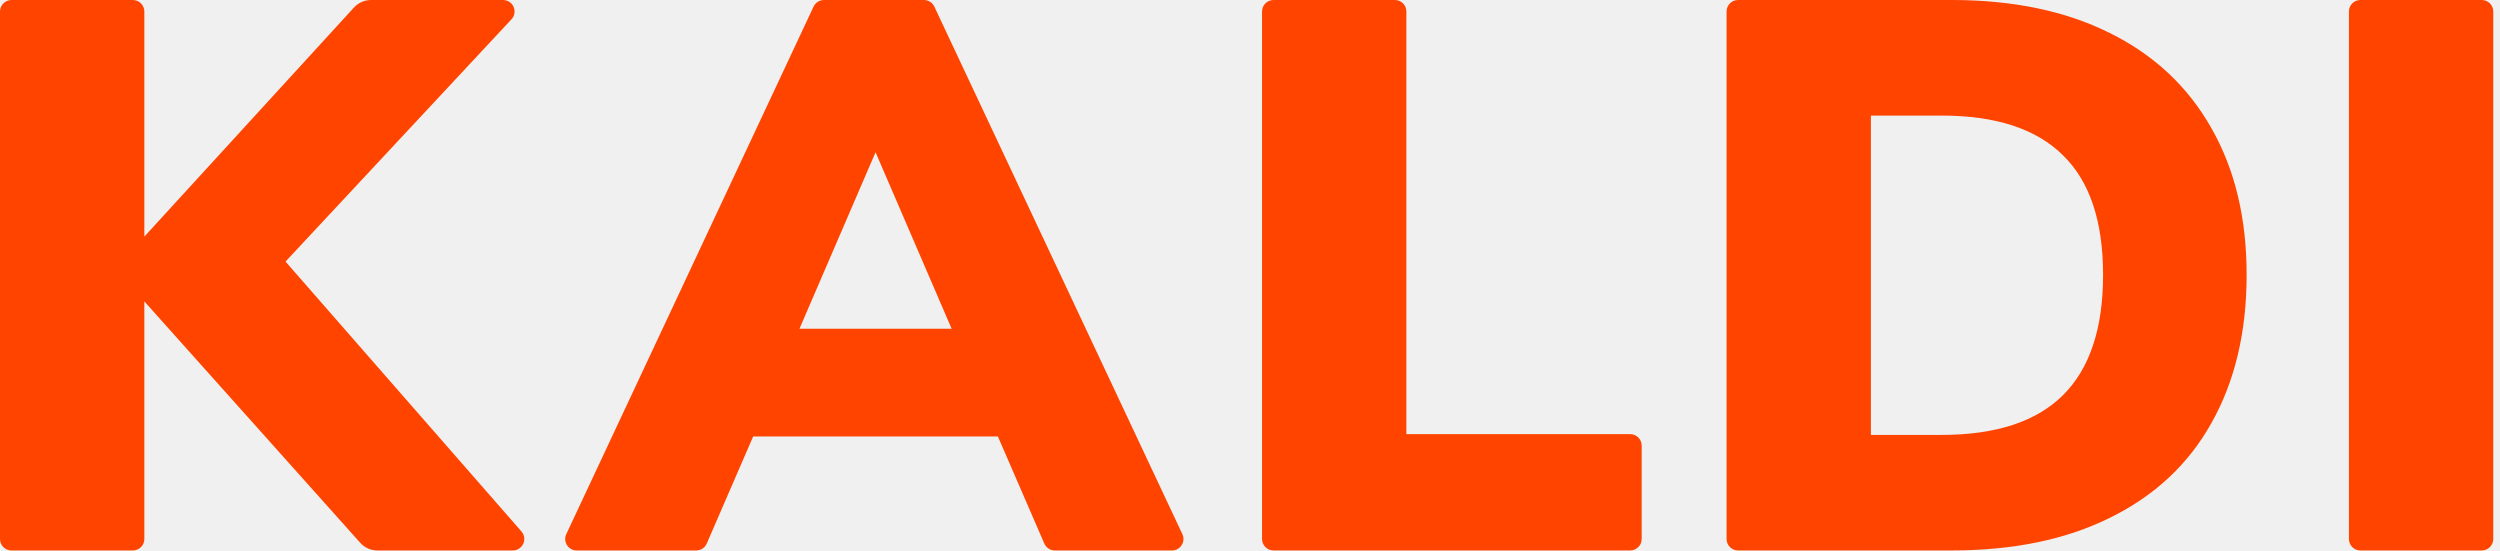
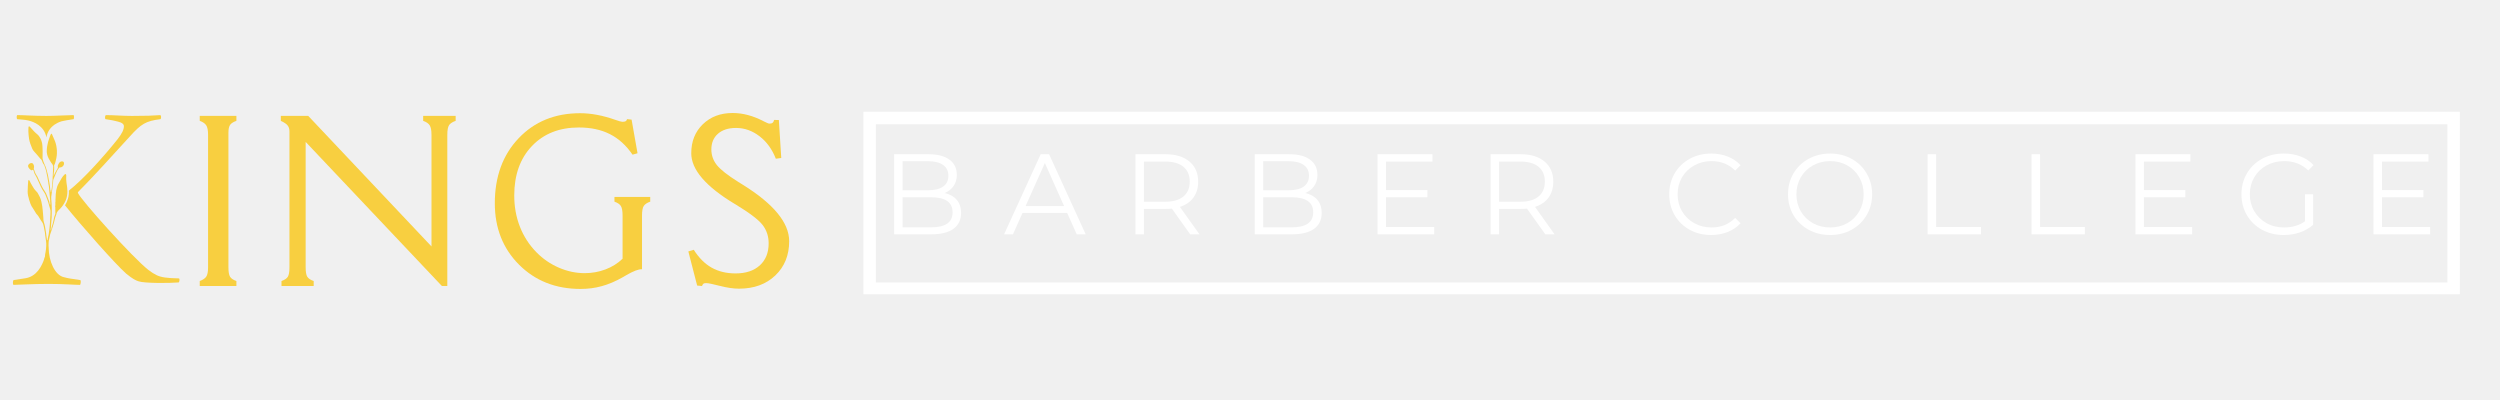
- <svg xmlns="http://www.w3.org/2000/svg" xmlns:xlink="http://www.w3.org/1999/xlink" viewBox="0 0 109 24">
-   <g transform="translate(-1470)">
-     <g style="mix-blend-mode:normal" transform="translate(1470)" fill="#f40">
-       <use xlink:href="#b" style="mix-blend-mode:normal" />
-       <use xlink:href="#c" style="mix-blend-mode:normal" />
-       <use xlink:href="#d" style="mix-blend-mode:normal" />
-       <use xlink:href="#e" style="mix-blend-mode:normal" />
-       <use xlink:href="#f" style="mix-blend-mode:normal" />
+ <svg xmlns="http://www.w3.org/2000/svg" width="1000" zoomAndPan="magnify" viewBox="0 0 750 120" height="160" preserveAspectRatio="xMidYMid meet" version="1.0">
+   <defs>
+     <g />
+     <clipPath id="66efaa8ced">
+       <path d="M 5 34.531 L 23 34.531 L 23 42 L 5 42 Z M 5 34.531 " clip-rule="nonzero" />
+     </clipPath>
+     <clipPath id="457e5fed31">
+       <path d="M 19 34.531 L 54 34.531 L 54 85 L 19 85 Z M 19 34.531 " clip-rule="nonzero" />
+     </clipPath>
+     <clipPath id="45574de905">
+       <path d="M 3.75 71 L 25 71 L 25 85.531 L 3.75 85.531 Z M 3.75 71 " clip-rule="nonzero" />
+     </clipPath>
+     <clipPath id="909dab4057">
+       <path d="M 259.016 33.523 L 737.961 33.523 L 737.961 88.273 L 259.016 88.273 Z M 259.016 33.523 " clip-rule="nonzero" />
+     </clipPath>
+   </defs>
+   <g clip-path="url(#66efaa8ced)">
+     <path fill="#f8cf40" d="M 18.434 36.398 C 18.922 36.242 20.945 35.91 22.082 35.75 C 22.246 35.508 22.246 34.695 22.082 34.531 C 20.301 34.531 16.812 34.777 13.973 34.777 C 10.078 34.777 7.078 34.531 5.133 34.531 C 4.969 34.777 4.969 35.508 5.133 35.75 C 5.941 35.832 7.566 35.91 8.539 36.156 C 10.117 36.535 13.262 37.727 13.93 41.242 C 14.105 39.926 14.973 37.504 18.434 36.398 Z M 18.434 36.398 " fill-opacity="1" fill-rule="nonzero" />
+   </g>
+   <g clip-path="url(#457e5fed31)">
+     <path fill="#f8cf40" d="M 53.715 83.523 C 49.902 83.441 48.359 83.195 46.984 82.547 C 46.172 82.145 45.523 81.738 44.551 81.008 C 39.848 77.355 24.355 60.082 23.379 57.891 L 23.379 57.648 C 27.762 53.27 33.68 46.699 38.871 41.023 C 42.359 37.129 43.738 36.316 48.117 35.75 C 48.441 35.508 48.359 34.695 48.117 34.535 C 45.848 34.695 43.82 34.777 39.602 34.777 C 36.602 34.777 34.25 34.531 31.734 34.531 C 31.492 34.695 31.41 35.586 31.652 35.75 C 33.438 35.992 34.41 36.238 35.383 36.48 C 36.684 36.805 37.168 37.289 37.168 37.859 C 37.168 38.832 36.684 39.965 35.223 41.832 C 31.004 47.121 24.875 53.902 20.656 57.184 C 20.781 58.887 20.223 60.379 19.508 61.605 C 24.43 67.734 34.598 79.215 37.816 82.059 C 39.766 83.684 40.82 84.168 41.629 84.41 C 43.332 84.98 50.551 84.98 53.551 84.734 C 53.875 84.656 53.957 83.602 53.715 83.523 Z M 53.715 83.523 " fill-opacity="1" fill-rule="nonzero" />
+   </g>
+   <g clip-path="url(#45574de905)">
+     <path fill="#f8cf40" d="M 24.09 84.023 C 21.598 83.641 20.543 83.543 19.199 83.16 C 16.449 82.594 14.605 78.285 14.598 74.238 C 14.598 74.238 14.527 72.094 14.312 71.945 C 14.297 72.082 14.055 82.254 7.793 83.449 L 4.055 84.023 C 3.863 84.215 3.766 85.27 4.055 85.461 C 5.203 85.461 9.613 85.172 14.598 85.172 C 19.105 85.172 22.461 85.461 23.992 85.461 C 24.184 85.367 24.375 84.215 24.09 84.023 Z M 24.09 84.023 " fill-opacity="1" fill-rule="nonzero" />
+   </g>
+   <path fill="#f8cf40" d="M 20.145 56.145 C 20.094 55.738 20.023 55.336 19.961 54.93 C 19.859 54.223 19.82 53.508 19.867 52.793 C 19.875 52.633 19.895 52.473 19.809 52.324 C 19.754 52.23 19.625 52.184 19.531 52.242 C 19.473 52.277 19.414 52.32 19.363 52.371 C 19.039 52.68 18.746 53.012 18.523 53.406 C 18.219 53.949 17.91 54.492 17.594 55.031 C 17.219 55.668 17 56.355 16.867 57.082 C 16.715 57.914 16.703 58.75 16.664 59.586 C 16.66 59.691 16.645 59.797 16.637 59.902 C 16.621 60.152 16.711 60.41 16.602 60.652 C 16.629 61.137 16.613 61.613 16.543 62.09 C 16.598 62.137 16.609 62.191 16.59 62.258 C 16.594 62.863 16.594 63.465 16.605 64.07 C 16.609 64.184 16.57 64.281 16.527 64.375 C 16.234 64.996 16.145 65.672 16 66.328 C 15.859 66.973 15.695 67.605 15.465 68.223 C 15.465 68.504 15.379 68.762 15.254 69.102 C 15.148 68.738 15.242 68.477 15.281 68.215 C 15.309 67.789 15.316 67.359 15.363 66.938 C 15.496 65.84 15.535 64.734 15.539 63.629 C 15.539 62.812 15.547 61.992 15.488 61.172 C 15.453 60.656 15.43 60.141 15.375 59.629 C 15.336 59.266 15.391 58.914 15.438 58.562 C 15.531 57.855 15.613 57.148 15.723 56.449 C 15.852 55.621 15.922 54.793 15.98 53.965 C 15.98 53.965 15.98 53.965 15.98 53.969 C 16.227 53.375 16.516 52.617 16.766 52.027 C 17.008 51.445 17.27 50.867 17.703 50.387 C 17.785 50.289 17.844 50.215 17.984 50.223 C 18.336 50.25 18.621 50.09 18.855 49.855 C 19.121 49.59 19.262 49.266 19.191 48.879 C 19.137 48.598 19 48.457 18.715 48.422 C 18.273 48.363 17.957 48.586 17.711 48.922 C 17.602 49.07 17.52 49.246 17.441 49.418 C 17.348 49.621 17.273 49.828 17.359 50.062 C 17.422 50.219 17.359 50.355 17.281 50.496 C 17 50.984 16.73 51.48 16.453 51.977 C 16.445 52.082 16.402 52.176 16.332 52.258 C 16.254 52.449 16.172 52.637 16.09 52.828 C 16.082 52.852 16.074 52.871 16.066 52.895 C 16.098 52.5 16.129 52.109 16.16 51.715 C 16.168 51.645 16.188 51.574 16.203 51.508 C 16.211 51.398 16.219 51.293 16.227 51.188 C 16.234 50.969 16.242 50.758 16.254 50.543 C 16.238 50.484 16.242 50.055 16.234 49.582 C 16.258 49.531 16.285 49.484 16.309 49.438 C 16.379 49.297 16.453 49.176 16.508 49.027 C 16.602 48.754 16.66 48.469 16.73 48.191 C 16.734 48.168 16.742 48.141 16.75 48.117 C 17.008 47.18 17.113 46.195 17.07 45.219 C 17.027 44.246 16.84 43.273 16.504 42.359 C 16.348 41.934 16.168 41.535 15.973 41.133 C 15.867 40.918 15.773 40.703 15.688 40.48 C 15.648 40.379 15.574 40.113 15.441 40.113 C 15.324 40.113 15.215 40.352 15.172 40.43 C 15.035 40.691 14.965 40.98 14.859 41.25 C 14.688 41.684 14.543 42.129 14.422 42.578 C 14.18 43.473 14.039 44.398 14.027 45.328 C 14.016 46.07 14.234 46.797 14.559 47.465 C 14.715 47.781 14.895 48.086 15.086 48.383 C 15.176 48.527 15.258 48.672 15.359 48.809 C 15.48 48.961 15.605 49.113 15.715 49.273 C 15.824 49.438 15.906 49.613 15.961 49.797 C 15.957 49.91 15.953 50.02 15.949 50.133 C 15.891 51.469 15.805 52.805 15.754 54.141 C 15.719 55.047 15.629 55.953 15.48 56.852 C 15.469 56.922 15.438 56.988 15.418 57.055 C 15.406 57.16 15.402 57.266 15.387 57.367 C 15.371 57.473 15.398 57.594 15.266 57.711 C 15.156 57.477 15.18 57.262 15.141 57.062 C 15.086 57.039 15.035 57.008 15.082 56.93 C 15.055 56.219 14.934 55.52 14.812 54.816 C 14.688 54.117 14.555 53.422 14.426 52.723 C 14.398 52.582 14.379 52.441 14.344 52.305 C 14.207 51.789 14.062 51.277 13.93 50.766 C 13.781 50.211 13.566 49.688 13.312 49.176 C 13.059 48.664 12.926 48.109 12.766 47.566 C 12.75 47.504 12.773 47.426 12.777 47.355 C 12.762 47.32 12.762 47.289 12.781 47.254 C 12.746 47.148 12.734 47.039 12.777 46.93 C 12.777 46.82 12.777 46.715 12.777 46.605 C 12.781 46.16 12.781 45.715 12.789 45.273 C 12.789 45.203 12.75 44.145 12.73 43.77 C 12.68 42.75 12.359 41.816 11.789 40.965 C 11.59 40.668 11.352 40.402 11.062 40.188 C 10.613 39.859 10.254 39.441 9.879 39.035 C 9.574 38.711 9.281 38.375 8.977 38.047 C 8.922 37.984 8.84 37.938 8.762 37.898 C 8.715 37.871 8.66 37.887 8.625 37.941 C 8.555 38.051 8.551 38.176 8.539 38.301 C 8.469 38.992 8.512 39.688 8.566 40.379 C 8.602 40.785 8.648 41.191 8.711 41.598 C 8.871 42.668 9.285 43.652 9.691 44.641 C 9.809 44.93 9.996 45.164 10.191 45.391 C 10.797 46.094 11.449 46.758 12.012 47.496 C 12.043 47.539 12.066 47.594 12.109 47.621 C 12.48 47.84 12.59 48.211 12.719 48.586 C 12.812 48.852 12.918 49.121 13.121 49.332 C 13.25 49.465 13.301 49.641 13.363 49.809 C 13.758 50.828 13.992 51.887 14.18 52.961 C 14.289 53.574 14.395 54.191 14.492 54.809 C 14.516 54.945 14.512 55.09 14.52 55.23 C 14.574 55.273 14.586 55.328 14.566 55.391 C 14.676 55.715 14.68 56.055 14.711 56.391 C 14.832 57.59 14.938 58.789 15.043 59.988 C 15.062 60.184 15.055 60.379 15.055 60.574 C 15.07 60.816 15.086 61.059 15.098 61.301 C 15.098 61.348 15.074 61.402 15.012 61.391 C 14.984 61.387 14.949 61.352 14.941 61.32 C 14.883 61.031 14.824 60.742 14.766 60.453 C 14.539 59.855 14.289 59.266 14.086 58.66 C 13.918 58.164 13.691 57.699 13.391 57.285 C 12.828 56.516 12.445 55.652 12.043 54.801 C 11.797 54.289 11.582 53.762 11.344 53.246 C 11.246 53.039 11.148 52.82 11.012 52.641 C 10.566 52.059 10.395 51.363 10.148 50.699 C 10.102 50.566 10.168 50.457 10.188 50.34 C 10.262 49.898 10.184 49.492 9.902 49.129 C 9.77 48.953 9.598 48.895 9.391 48.91 C 9.051 48.938 8.773 49.105 8.574 49.367 C 8.336 49.676 8.418 50.012 8.602 50.316 C 8.785 50.625 9.027 50.887 9.344 51.07 C 9.414 51.074 9.48 51.074 9.551 51.078 C 9.629 51.035 9.707 50.992 9.785 50.949 C 9.875 50.895 9.957 50.902 9.996 51.008 C 10.066 51.188 10.152 51.371 10.188 51.562 C 10.262 51.938 10.434 52.27 10.633 52.586 C 10.918 53.043 11.133 53.531 11.344 54.023 C 11.887 55.301 12.445 56.57 13.25 57.715 C 13.484 58.047 13.66 58.418 13.785 58.816 C 13.984 59.426 14.281 60 14.457 60.621 C 14.668 61.375 14.898 62.125 15.086 62.887 C 15.195 63.32 15.148 63.777 15.133 64.223 C 15.066 65.898 14.977 67.574 14.746 69.238 C 14.645 69.996 14.547 70.762 14.332 71.5 C 14.316 71.637 14.305 71.777 14.281 71.914 C 14.27 71.996 14.25 72.09 14.113 72.082 C 14.09 71.93 14.07 71.777 14.047 71.621 C 13.918 71.066 13.926 70.488 13.828 69.93 C 13.629 68.789 13.512 67.633 13.129 66.531 C 13.094 66.434 13.098 66.32 13.082 66.215 C 13.031 66.176 13.023 66.125 13.031 66.066 C 13.023 65.82 13.012 65.57 13.004 65.32 C 12.988 64.609 12.867 63.902 12.828 63.195 C 12.781 62.281 12.598 61.395 12.418 60.504 C 12.219 59.547 11.777 58.691 11.289 57.855 C 11.199 57.707 11.07 57.578 10.941 57.453 C 10.398 56.922 9.965 56.316 9.625 55.641 C 9.371 55.133 9.023 54.672 8.816 54.133 C 8.789 54.07 8.742 54.008 8.66 54.008 C 8.551 54.012 8.52 54.105 8.484 54.184 C 8.469 54.234 8.469 54.289 8.461 54.344 C 8.441 54.609 8.422 54.875 8.402 55.145 C 8.391 55.301 8.375 55.461 8.359 55.621 C 8.398 55.695 8.398 55.766 8.355 55.836 C 8.336 56.387 8.312 56.941 8.293 57.492 C 8.281 57.887 8.344 58.273 8.418 58.66 C 8.578 59.5 8.852 60.312 9.133 61.117 C 9.305 61.625 9.598 62.078 9.898 62.52 C 10.148 62.887 10.391 63.262 10.602 63.652 C 10.73 63.887 10.867 64.129 11.055 64.312 C 11.461 64.703 11.711 65.199 12.004 65.664 C 12.191 65.965 12.355 66.285 12.578 66.562 C 12.867 66.926 13 67.348 13.09 67.785 C 13.223 68.434 13.363 69.078 13.465 69.727 C 13.566 70.379 13.586 71.043 13.711 71.691 C 13.859 72.449 13.941 73.363 13.816 74.617 C 13.777 75.008 13.758 75.023 13.699 75.41 C 13.547 76.414 13.453 77.422 13.301 78.426 C 13.285 78.512 13.277 78.609 13.332 78.68 C 13.379 78.734 13.453 78.754 13.523 78.766 C 13.57 78.777 13.617 78.785 13.66 78.77 C 13.754 78.742 13.727 78.613 13.727 78.535 C 13.73 78.414 13.809 78.234 13.793 78.129 C 13.773 77.984 13.773 77.84 13.816 77.699 C 13.816 76.949 13.977 76.219 14.078 75.48 C 14.129 75.129 14.23 75.277 14.227 74.93 C 14.223 74.672 14.574 72.555 14.602 72.418 C 14.668 72.066 14.758 71.723 14.816 71.371 C 14.934 70.645 15.141 69.945 15.41 69.266 C 15.668 68.617 15.828 67.938 16.047 67.273 C 16.254 66.648 16.367 65.996 16.531 65.359 C 16.578 65.168 16.645 64.984 16.719 64.805 C 16.82 64.555 16.934 64.316 16.973 64.047 C 17.031 63.676 17.285 63.41 17.516 63.137 C 17.684 62.934 17.887 62.758 18.082 62.574 C 18.426 62.258 18.684 61.871 18.945 61.488 C 19.531 60.641 19.957 59.727 20.117 58.699 C 20.25 57.855 20.254 57 20.145 56.145 Z M 20.145 56.145 " fill-opacity="1" fill-rule="nonzero" />
+   <g fill="#f8cf40" fill-opacity="1">
+     <g transform="translate(55.71795, 85.80629)">
+       <g>
+         <path d="M 12.812 -5.625 C 12.812 -4.238 12.977 -3.285 13.312 -2.766 C 13.645 -2.242 14.273 -1.82 15.203 -1.5 L 15.203 0 L 4.203 0 L 4.203 -1.5 C 5.148 -1.844 5.801 -2.281 6.156 -2.812 C 6.52 -3.344 6.703 -4.281 6.703 -5.625 L 6.703 -45.375 C 6.703 -46.719 6.516 -47.664 6.141 -48.219 C 5.773 -48.781 5.129 -49.223 4.203 -49.547 L 4.203 -51.047 L 15.203 -51.047 L 15.203 -49.547 C 14.305 -49.242 13.68 -48.848 13.328 -48.359 C 12.984 -47.879 12.812 -47.094 12.812 -46 Z M 12.812 -5.625 " />
+       </g>
    </g>
  </g>
-   <defs>
-     <path id="b" d="M22.735 23.171c.283.323.053.829-.376.829h-5.907c-.285 0-.556-.121-.745-.333l-9.414-10.526v10.36c0 .276-.224.5-.5.5h-5.293c-.276 0-.5-.224-.5-.5v-23c0-.276.224-.5.5-.5h5.293c.276 0 .5.224.5.5v9.815l9.141-9.99c.19-.207.457-.325.738-.325h5.762c.437 0 .664.521.366.841l-9.851 10.563 10.287 11.767z" />
-     <path id="c" d="M45.991 24c-.199 0-.38-.118-.459-.301l-2.024-4.669h-10.67l-2.024 4.669c-.079.183-.259.301-.459.301h-5.212c-.366 0-.608-.381-.453-.712l10.782-23c.082-.176.259-.288.453-.288h4.358c.194 0 .37.112.453.287l10.815 23c.156.332-.086.713-.452.713h-5.108zm-11.135-9.668h6.635l-3.317-7.694-3.317 7.694z" />
-     <path id="d" d="M55.525 24c-.276 0-.5-.224-.5-.5v-23c0-.276.224-.5.5-.5h5.293c.276 0 .5.224.5.5v18.428h9.759c.276 0 .5.224.5.5v4.072c0 .276-.224.5-.5.5h-15.552z" />
-     <path id="e" d="M75.279.5c0-.276.224-.5.5-.5h9.315c2.667 0 4.959.477 6.874 1.43 1.938.953 3.42 2.338 4.446 4.153 1.026 1.793 1.539 3.926 1.539 6.4 0 2.496-.513 4.652-1.539 6.468-1.003 1.793-2.474 3.166-4.412 4.119-1.915.953-4.218 1.43-6.908 1.43h-9.315c-.276 0-.5-.224-.5-.5v-23zm9.37 18.462c2.371 0 4.138-.579 5.301-1.736 1.163-1.157 1.744-2.905 1.744-5.242 0-2.338-.581-4.074-1.744-5.209-1.163-1.157-2.93-1.736-5.301-1.736h-3.078v13.923h3.078z" />
-     <path id="f" d="M102.913 24c-.276 0-.5-.224-.5-.5v-23c0-.276.224-.5.5-.5h5.293c.276 0 .5.224.5.5v23c0 .276-.224.5-.5.5h-5.293z" />
-   </defs>
+   <g fill="#f8cf40" fill-opacity="1">
+     <g transform="translate(80.38434, 85.80629)">
+       <g>
+         <path d="M 49.062 -11.875 L 49.062 -45.375 C 49.062 -46.719 48.879 -47.664 48.516 -48.219 C 48.16 -48.781 47.508 -49.223 46.562 -49.547 L 46.562 -51.047 L 56.312 -51.047 L 56.312 -49.547 C 55.363 -49.223 54.707 -48.797 54.344 -48.266 C 53.988 -47.734 53.812 -46.77 53.812 -45.375 L 53.812 0 L 52.188 0 L 11.312 -43.234 L 11.312 -5.625 C 11.312 -4.238 11.477 -3.285 11.812 -2.766 C 12.156 -2.242 12.789 -1.82 13.719 -1.5 L 13.719 0 L 4.062 0 L 4.062 -1.5 C 4.988 -1.82 5.617 -2.242 5.953 -2.766 C 6.285 -3.285 6.453 -4.238 6.453 -5.625 L 6.453 -46.359 C 6.453 -47.117 6.27 -47.723 5.906 -48.172 C 5.551 -48.629 4.867 -49.086 3.859 -49.547 L 3.859 -51.047 L 12.078 -51.047 Z M 49.062 -11.875 " />
+       </g>
+     </g>
+   </g>
+   <g fill="#f8cf40" fill-opacity="1">
+     <g transform="translate(145.6645, 85.80629)">
+       <g>
+         <path d="M 41.109 -21.109 C 41.109 -22.523 40.93 -23.5 40.578 -24.031 C 40.234 -24.562 39.598 -24.988 38.672 -25.312 L 38.672 -26.734 L 49.406 -26.734 L 49.406 -25.312 C 48.477 -24.988 47.832 -24.562 47.469 -24.031 C 47.113 -23.5 46.938 -22.523 46.938 -21.109 L 46.938 -5.031 L 46.797 -5.031 C 45.785 -5.031 44.27 -4.441 42.25 -3.266 C 41.789 -2.984 41.43 -2.773 41.172 -2.641 C 39.004 -1.41 36.91 -0.52 34.891 0.031 C 32.879 0.594 30.75 0.875 28.5 0.875 C 21.051 0.875 14.898 -1.551 10.047 -6.406 C 5.203 -11.258 2.781 -17.398 2.781 -24.828 C 2.781 -32.805 5.156 -39.301 9.906 -44.312 C 14.664 -49.332 20.82 -51.844 28.375 -51.844 C 31.656 -51.844 35.172 -51.18 38.922 -49.859 C 40.035 -49.461 40.742 -49.266 41.047 -49.266 C 41.484 -49.266 41.805 -49.32 42.016 -49.438 C 42.223 -49.551 42.375 -49.758 42.469 -50.062 L 43.812 -49.922 L 45.594 -39.828 L 44.094 -39.406 C 42.195 -42.188 39.938 -44.238 37.312 -45.562 C 34.688 -46.895 31.586 -47.562 28.016 -47.562 C 22.141 -47.562 17.438 -45.703 13.906 -41.984 C 10.375 -38.273 8.609 -33.332 8.609 -27.156 C 8.609 -23.801 9.176 -20.676 10.312 -17.781 C 11.445 -14.883 13.102 -12.328 15.281 -10.109 C 17.219 -8.141 19.457 -6.602 22 -5.5 C 24.551 -4.406 27.125 -3.859 29.719 -3.859 C 31.914 -3.859 34.004 -4.234 35.984 -4.984 C 37.961 -5.734 39.672 -6.801 41.109 -8.188 Z M 41.109 -21.109 " />
+       </g>
+     </g>
+   </g>
+   <g fill="#f8cf40" fill-opacity="1">
+     <g transform="translate(203.3772, 85.80629)">
+       <g>
+         <path d="M 7.219 0 L 5.766 -0.141 L 3.125 -10.375 L 4.75 -10.875 C 6.281 -8.457 8.066 -6.672 10.109 -5.516 C 12.16 -4.359 14.555 -3.781 17.297 -3.781 C 20.367 -3.781 22.789 -4.582 24.562 -6.188 C 26.332 -7.801 27.219 -10.008 27.219 -12.812 C 27.219 -14.914 26.613 -16.75 25.406 -18.312 C 24.207 -19.875 21.469 -21.953 17.188 -24.547 L 16.938 -24.688 C 8.312 -29.895 4 -34.941 4 -39.828 C 4 -43.391 5.156 -46.289 7.469 -48.531 C 9.781 -50.781 12.766 -51.906 16.422 -51.906 C 19.453 -51.906 22.539 -51.082 25.688 -49.438 C 26.594 -48.957 27.188 -48.719 27.469 -48.719 C 27.883 -48.719 28.195 -48.801 28.406 -48.969 C 28.613 -49.145 28.766 -49.43 28.859 -49.828 L 30.281 -49.797 L 31 -38.406 L 29.375 -38.188 C 28.258 -41.039 26.625 -43.289 24.469 -44.938 C 22.32 -46.594 19.977 -47.422 17.438 -47.422 C 15.145 -47.422 13.336 -46.844 12.016 -45.688 C 10.691 -44.531 10.031 -42.957 10.031 -40.969 C 10.031 -39.258 10.566 -37.711 11.641 -36.328 C 12.723 -34.953 14.883 -33.25 18.125 -31.219 L 19.484 -30.375 C 28.742 -24.613 33.375 -18.969 33.375 -13.438 C 33.375 -9.227 31.984 -5.801 29.203 -3.156 C 26.422 -0.52 22.797 0.797 18.328 0.797 C 16.691 0.797 14.789 0.52 12.625 -0.031 C 10.457 -0.594 9.07 -0.875 8.469 -0.875 C 8.051 -0.875 7.773 -0.812 7.641 -0.688 C 7.504 -0.57 7.363 -0.344 7.219 0 Z M 7.219 0 " />
+       </g>
+     </g>
+   </g>
+   <g fill="#ffffff" fill-opacity="1">
+     <g transform="translate(264.3245, 70.29981)">
+       <g>
+         <path d="M 19.047 -12.391 C 20.629 -12.047 21.848 -11.363 22.703 -10.344 C 23.566 -9.332 24 -8.023 24 -6.422 C 24 -4.359 23.238 -2.77 21.719 -1.656 C 20.195 -0.551 17.945 0 14.969 0 L 3.906 0 L 3.906 -24.031 L 14.281 -24.031 C 16.957 -24.031 19.031 -23.488 20.5 -22.406 C 21.977 -21.332 22.719 -19.812 22.719 -17.844 C 22.719 -16.52 22.391 -15.395 21.734 -14.469 C 21.086 -13.539 20.191 -12.848 19.047 -12.391 Z M 6.453 -21.938 L 6.453 -13.219 L 14.109 -13.219 C 16.055 -13.219 17.555 -13.586 18.609 -14.328 C 19.66 -15.078 20.188 -16.16 20.188 -17.578 C 20.188 -18.992 19.66 -20.07 18.609 -20.812 C 17.555 -21.562 16.055 -21.938 14.109 -21.938 Z M 14.938 -2.094 C 17.082 -2.094 18.703 -2.457 19.797 -3.188 C 20.898 -3.926 21.453 -5.07 21.453 -6.625 C 21.453 -9.625 19.281 -11.125 14.938 -11.125 L 6.453 -11.125 L 6.453 -2.094 Z M 14.938 -2.094 " />
+       </g>
+     </g>
+   </g>
+   <g fill="#ffffff" fill-opacity="1">
+     <g transform="translate(301.1635, 70.29981)">
+       <g>
+         <path d="M 18.984 -6.422 L 5.594 -6.422 L 2.719 0 L 0.062 0 L 11.047 -24.031 L 13.562 -24.031 L 24.547 0 L 21.859 0 Z M 18.062 -8.484 L 12.297 -21.391 L 6.516 -8.484 Z M 18.062 -8.484 " />
+       </g>
+     </g>
+   </g>
+   <g fill="#ffffff" fill-opacity="1">
+     <g transform="translate(336.7321, 70.29981)">
+       <g>
+         <path d="M 20.328 0 L 14.828 -7.719 C 14.211 -7.656 13.57 -7.625 12.906 -7.625 L 6.453 -7.625 L 6.453 0 L 3.906 0 L 3.906 -24.031 L 12.906 -24.031 C 15.969 -24.031 18.367 -23.297 20.109 -21.828 C 21.848 -20.367 22.719 -18.359 22.719 -15.797 C 22.719 -13.91 22.242 -12.32 21.297 -11.031 C 20.348 -9.738 18.992 -8.805 17.234 -8.234 L 23.109 0 Z M 12.844 -9.781 C 15.219 -9.781 17.035 -10.305 18.297 -11.359 C 19.555 -12.41 20.188 -13.891 20.188 -15.797 C 20.188 -17.734 19.555 -19.223 18.297 -20.266 C 17.035 -21.305 15.219 -21.828 12.844 -21.828 L 6.453 -21.828 L 6.453 -9.781 Z M 12.844 -9.781 " />
+       </g>
+     </g>
+   </g>
+   <g fill="#ffffff" fill-opacity="1">
+     <g transform="translate(372.5068, 70.29981)">
+       <g>
+         <path d="M 19.047 -12.391 C 20.629 -12.047 21.848 -11.363 22.703 -10.344 C 23.566 -9.332 24 -8.023 24 -6.422 C 24 -4.359 23.238 -2.77 21.719 -1.656 C 20.195 -0.551 17.945 0 14.969 0 L 3.906 0 L 3.906 -24.031 L 14.281 -24.031 C 16.957 -24.031 19.031 -23.488 20.5 -22.406 C 21.977 -21.332 22.719 -19.812 22.719 -17.844 C 22.719 -16.52 22.391 -15.395 21.734 -14.469 C 21.086 -13.539 20.191 -12.848 19.047 -12.391 Z M 6.453 -21.938 L 6.453 -13.219 L 14.109 -13.219 C 16.055 -13.219 17.555 -13.586 18.609 -14.328 C 19.66 -15.078 20.188 -16.16 20.188 -17.578 C 20.188 -18.992 19.66 -20.07 18.609 -20.812 C 17.555 -21.562 16.055 -21.938 14.109 -21.938 Z M 14.938 -2.094 C 17.082 -2.094 18.703 -2.457 19.797 -3.188 C 20.898 -3.926 21.453 -5.07 21.453 -6.625 C 21.453 -9.625 19.281 -11.125 14.938 -11.125 L 6.453 -11.125 L 6.453 -2.094 Z M 14.938 -2.094 " />
+       </g>
+     </g>
+   </g>
+   <g fill="#ffffff" fill-opacity="1">
+     <g transform="translate(409.3458, 70.29981)">
+       <g>
+         <path d="M 20.906 -2.203 L 20.906 0 L 3.906 0 L 3.906 -24.031 L 20.391 -24.031 L 20.391 -21.828 L 6.453 -21.828 L 6.453 -13.281 L 18.875 -13.281 L 18.875 -11.125 L 6.453 -11.125 L 6.453 -2.203 Z M 20.906 -2.203 " />
+       </g>
+     </g>
+   </g>
+   <g fill="#ffffff" fill-opacity="1">
+     <g transform="translate(443.2665, 70.29981)">
+       <g>
+         <path d="M 20.328 0 L 14.828 -7.719 C 14.211 -7.656 13.57 -7.625 12.906 -7.625 L 6.453 -7.625 L 6.453 0 L 3.906 0 L 3.906 -24.031 L 12.906 -24.031 C 15.969 -24.031 18.367 -23.297 20.109 -21.828 C 21.848 -20.367 22.719 -18.359 22.719 -15.797 C 22.719 -13.91 22.242 -12.32 21.297 -11.031 C 20.348 -9.738 18.992 -8.805 17.234 -8.234 L 23.109 0 Z M 12.844 -9.781 C 15.219 -9.781 17.035 -10.305 18.297 -11.359 C 19.555 -12.41 20.188 -13.891 20.188 -15.797 C 20.188 -17.734 19.555 -19.223 18.297 -20.266 C 17.035 -21.305 15.219 -21.828 12.844 -21.828 L 6.453 -21.828 L 6.453 -9.781 Z M 12.844 -9.781 " />
+       </g>
+     </g>
+   </g>
+   <g fill="#ffffff" fill-opacity="1">
+     <g transform="translate(479.0412, 70.29981)">
+       <g />
+     </g>
+   </g>
+   <g fill="#ffffff" fill-opacity="1">
+     <g transform="translate(498.9885, 70.29981)">
+       <g>
+         <path d="M 14.344 0.203 C 11.969 0.203 9.82 -0.32 7.906 -1.375 C 6 -2.426 4.5 -3.883 3.406 -5.75 C 2.32 -7.613 1.781 -9.703 1.781 -12.016 C 1.781 -14.328 2.32 -16.414 3.406 -18.281 C 4.5 -20.145 6.004 -21.602 7.922 -22.656 C 9.848 -23.707 12.004 -24.234 14.391 -24.234 C 16.172 -24.234 17.816 -23.938 19.328 -23.344 C 20.836 -22.75 22.117 -21.879 23.172 -20.734 L 21.562 -19.125 C 19.688 -21.02 17.316 -21.969 14.453 -21.969 C 12.555 -21.969 10.828 -21.531 9.266 -20.656 C 7.711 -19.789 6.492 -18.602 5.609 -17.094 C 4.734 -15.582 4.297 -13.891 4.297 -12.016 C 4.297 -10.141 4.734 -8.445 5.609 -6.938 C 6.492 -5.426 7.711 -4.234 9.266 -3.359 C 10.828 -2.492 12.555 -2.062 14.453 -2.062 C 17.336 -2.062 19.707 -3.02 21.562 -4.938 L 23.172 -3.328 C 22.117 -2.18 20.832 -1.305 19.312 -0.703 C 17.789 -0.098 16.133 0.203 14.344 0.203 Z M 14.344 0.203 " />
+       </g>
+     </g>
+   </g>
+   <g fill="#ffffff" fill-opacity="1">
+     <g transform="translate(534.6259, 70.29981)">
+       <g>
+         <path d="M 14.422 0.203 C 12.035 0.203 9.875 -0.328 7.938 -1.391 C 6.008 -2.453 4.5 -3.91 3.406 -5.766 C 2.32 -7.617 1.781 -9.703 1.781 -12.016 C 1.781 -14.328 2.32 -16.41 3.406 -18.266 C 4.5 -20.117 6.008 -21.578 7.938 -22.641 C 9.875 -23.703 12.035 -24.234 14.422 -24.234 C 16.797 -24.234 18.938 -23.707 20.844 -22.656 C 22.758 -21.602 24.266 -20.145 25.359 -18.281 C 26.461 -16.414 27.016 -14.328 27.016 -12.016 C 27.016 -9.703 26.461 -7.613 25.359 -5.75 C 24.266 -3.883 22.758 -2.426 20.844 -1.375 C 18.938 -0.32 16.797 0.203 14.422 0.203 Z M 14.422 -2.062 C 16.316 -2.062 18.031 -2.488 19.562 -3.344 C 21.094 -4.207 22.289 -5.398 23.156 -6.922 C 24.031 -8.441 24.469 -10.141 24.469 -12.016 C 24.469 -13.891 24.031 -15.586 23.156 -17.109 C 22.289 -18.629 21.094 -19.816 19.562 -20.672 C 18.031 -21.535 16.316 -21.969 14.422 -21.969 C 12.516 -21.969 10.789 -21.535 9.25 -20.672 C 7.707 -19.816 6.492 -18.629 5.609 -17.109 C 4.734 -15.586 4.297 -13.891 4.297 -12.016 C 4.297 -10.141 4.734 -8.441 5.609 -6.922 C 6.492 -5.398 7.707 -4.207 9.25 -3.344 C 10.789 -2.488 12.516 -2.062 14.422 -2.062 Z M 14.422 -2.062 " />
+       </g>
+     </g>
+   </g>
+   <g fill="#ffffff" fill-opacity="1">
+     <g transform="translate(574.3832, 70.29981)">
+       <g>
+         <path d="M 3.906 -24.031 L 6.453 -24.031 L 6.453 -2.203 L 19.906 -2.203 L 19.906 0 L 3.906 0 Z M 3.906 -24.031 " />
+       </g>
+     </g>
+   </g>
+   <g fill="#ffffff" fill-opacity="1">
+     <g transform="translate(605.5573, 70.29981)">
+       <g>
+         <path d="M 3.906 -24.031 L 6.453 -24.031 L 6.453 -2.203 L 19.906 -2.203 L 19.906 0 L 3.906 0 Z M 3.906 -24.031 " />
+       </g>
+     </g>
+   </g>
+   <g fill="#ffffff" fill-opacity="1">
+     <g transform="translate(636.7313, 70.29981)">
+       <g>
+         <path d="M 20.906 -2.203 L 20.906 0 L 3.906 0 L 3.906 -24.031 L 20.391 -24.031 L 20.391 -21.828 L 6.453 -21.828 L 6.453 -13.281 L 18.875 -13.281 L 18.875 -11.125 L 6.453 -11.125 L 6.453 -2.203 Z M 20.906 -2.203 " />
+       </g>
+     </g>
+   </g>
+   <g fill="#ffffff" fill-opacity="1">
+     <g transform="translate(670.6521, 70.29981)">
+       <g>
+         <path d="M 20.844 -12.016 L 23.281 -12.016 L 23.281 -2.844 C 22.156 -1.863 20.828 -1.109 19.297 -0.578 C 17.766 -0.055 16.148 0.203 14.453 0.203 C 12.047 0.203 9.879 -0.32 7.953 -1.375 C 6.035 -2.426 4.523 -3.883 3.422 -5.75 C 2.328 -7.613 1.781 -9.703 1.781 -12.016 C 1.781 -14.328 2.328 -16.414 3.422 -18.281 C 4.523 -20.145 6.035 -21.602 7.953 -22.656 C 9.879 -23.707 12.055 -24.234 14.484 -24.234 C 16.316 -24.234 18 -23.941 19.531 -23.359 C 21.062 -22.773 22.352 -21.91 23.406 -20.766 L 21.828 -19.156 C 19.93 -21.031 17.52 -21.969 14.594 -21.969 C 12.645 -21.969 10.883 -21.535 9.312 -20.672 C 7.75 -19.816 6.52 -18.629 5.625 -17.109 C 4.738 -15.586 4.297 -13.891 4.297 -12.016 C 4.297 -10.141 4.738 -8.445 5.625 -6.938 C 6.52 -5.426 7.742 -4.234 9.297 -3.359 C 10.859 -2.492 12.613 -2.062 14.562 -2.062 C 17.031 -2.062 19.125 -2.676 20.844 -3.906 Z M 20.844 -12.016 " />
+       </g>
+     </g>
+   </g>
+   <g fill="#ffffff" fill-opacity="1">
+     <g transform="translate(708.1434, 70.29981)">
+       <g>
+         <path d="M 20.906 -2.203 L 20.906 0 L 3.906 0 L 3.906 -24.031 L 20.391 -24.031 L 20.391 -21.828 L 6.453 -21.828 L 6.453 -13.281 L 18.875 -13.281 L 18.875 -11.125 L 6.453 -11.125 L 6.453 -2.203 Z M 20.906 -2.203 " />
+       </g>
+     </g>
+   </g>
+   <g clip-path="url(#909dab4057)">
+     <path stroke-linecap="butt" transform="matrix(0.75, 0, 0, 0.75, 259.0173, 33.52318)" fill="none" stroke-linejoin="miter" d="M -0.002 0 L 638.592 0 L 638.592 73.297 L -0.002 73.297 Z M -0.002 0 " stroke="#ffffff" stroke-width="10" stroke-opacity="1" stroke-miterlimit="4" />
+   </g>
</svg>
